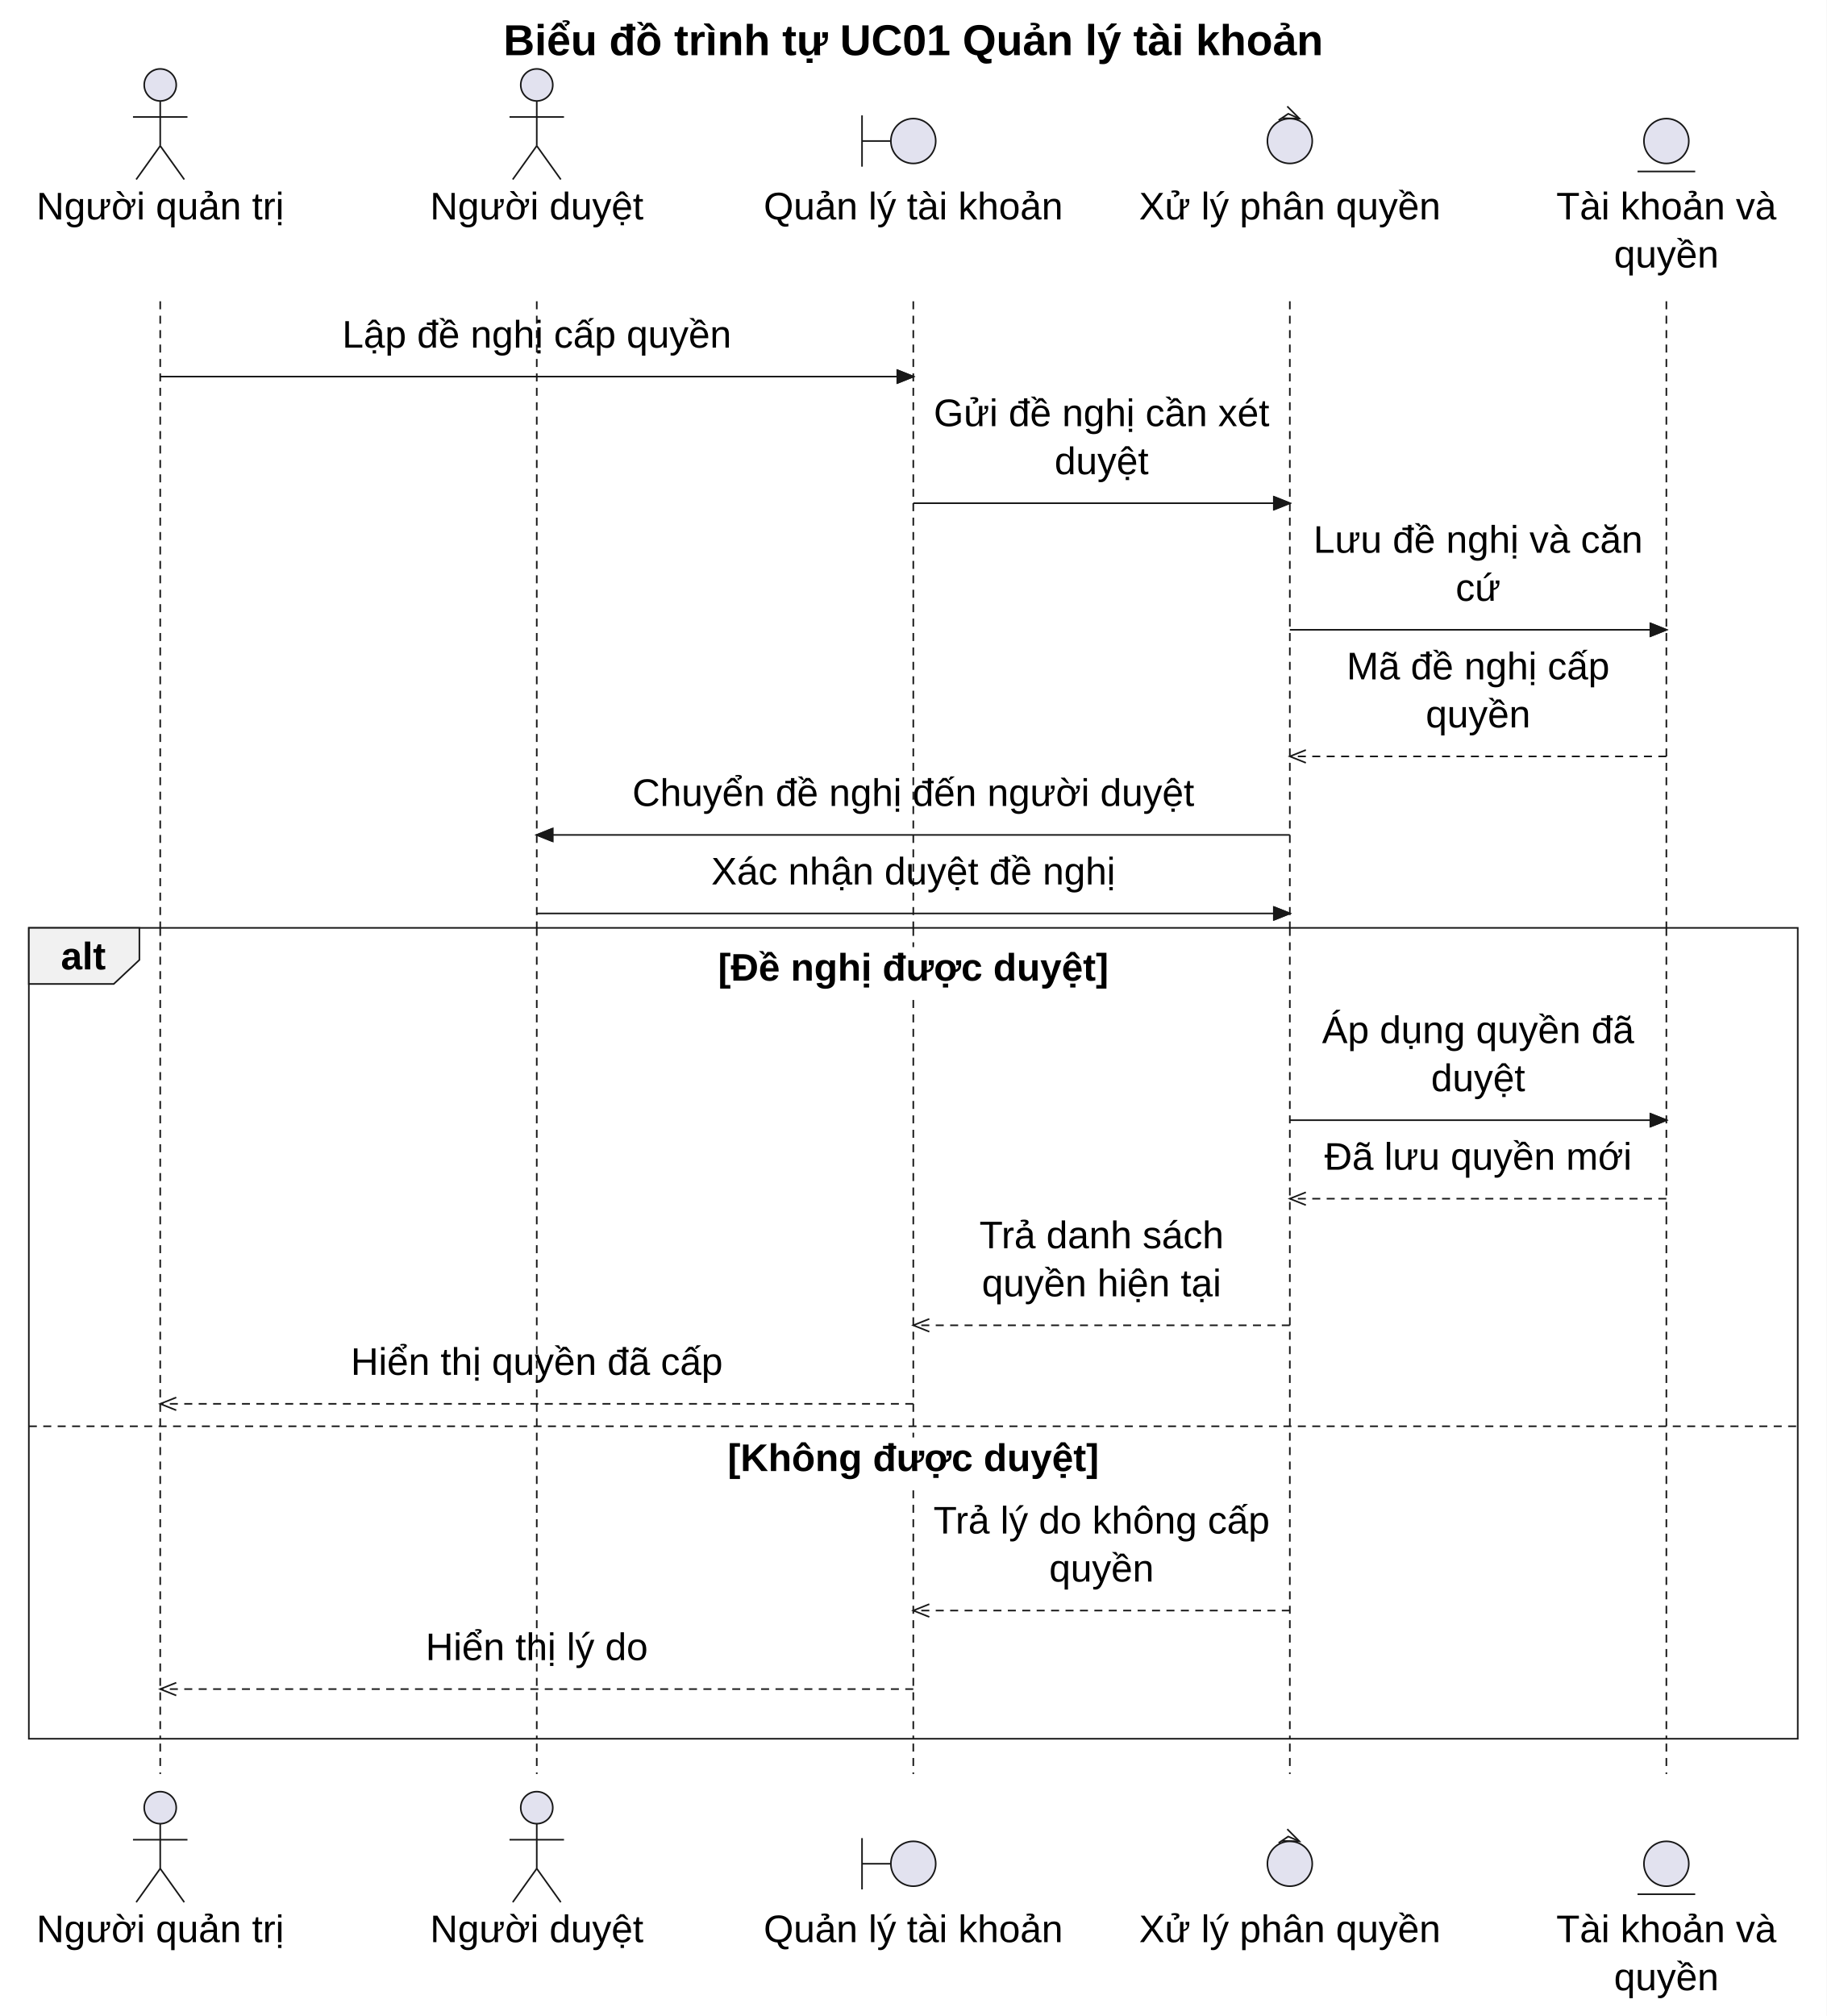
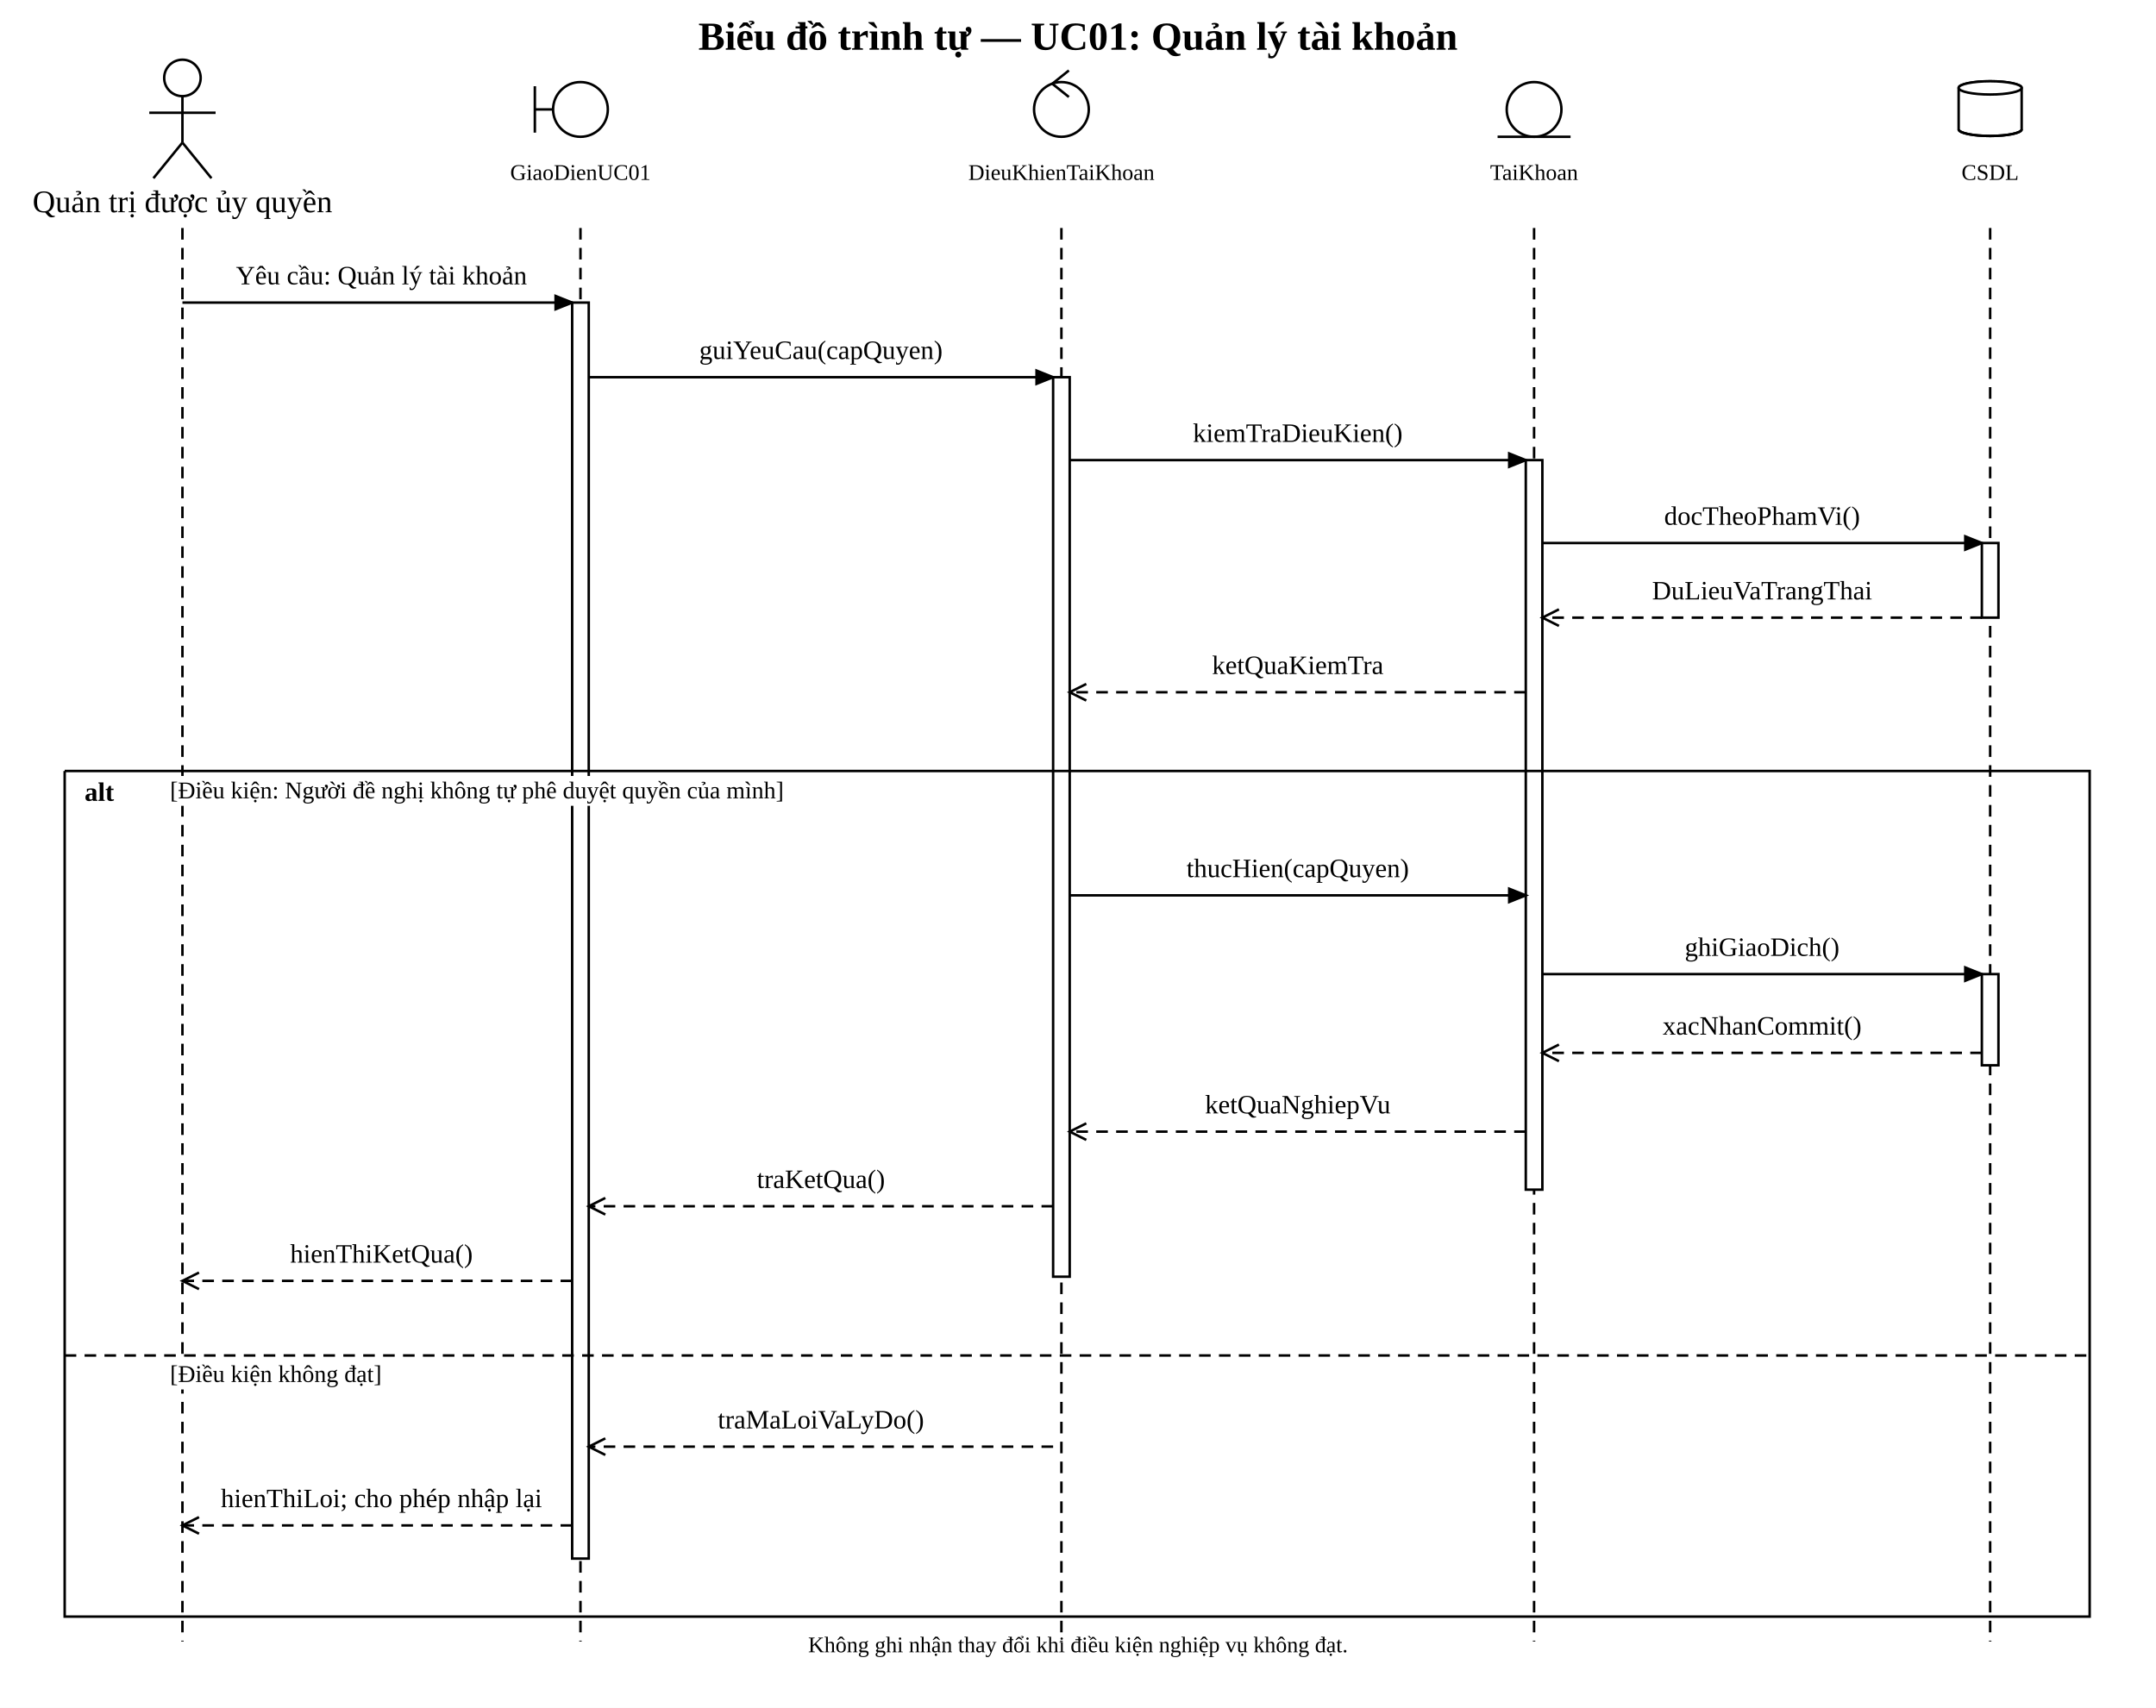
- <svg xmlns="http://www.w3.org/2000/svg" width="3420" height="3774" viewBox="0 0 1140 1258">
-   <rect width="1140" height="1258" fill="white" />
-   <text x="570.0" y="34.41" font-family="Arial" font-size="27" font-weight="bold" text-anchor="middle">Biểu đồ trình tự UC01 Quản lý tài khoản</text>
-   <circle cx="100.0" cy="53" r="10" fill="#E2E2EF" stroke="#181818" />
-   <polyline points="100.0,63 100.0,91" fill="none" stroke="#181818" stroke-width="1" />
-   <polyline points="83.0,73 117.0,73" fill="none" stroke="#181818" stroke-width="1" />
-   <polyline points="100.0,91 85.0,112" fill="none" stroke="#181818" stroke-width="1" />
-   <polyline points="100.0,91 115.0,112" fill="none" stroke="#181818" stroke-width="1" />
-   <text x="100.0" y="136.92" font-family="Arial" font-size="24" font-weight="normal" text-anchor="middle">Người quản trị</text>
-   <circle cx="335.0" cy="53" r="10" fill="#E2E2EF" stroke="#181818" />
-   <polyline points="335.0,63 335.0,91" fill="none" stroke="#181818" stroke-width="1" />
-   <polyline points="318.0,73 352.0,73" fill="none" stroke="#181818" stroke-width="1" />
-   <polyline points="335.0,91 320.0,112" fill="none" stroke="#181818" stroke-width="1" />
-   <polyline points="335.0,91 350.0,112" fill="none" stroke="#181818" stroke-width="1" />
-   <text x="335.0" y="136.92" font-family="Arial" font-size="24" font-weight="normal" text-anchor="middle">Người duyệt</text>
-   <circle cx="570.0" cy="88" r="14" fill="#E2E2EF" stroke="#181818" />
-   <polyline points="538.0,72 538.0,104" fill="none" stroke="#181818" stroke-width="1" />
-   <polyline points="538.0,88 556.0,88" fill="none" stroke="#181818" stroke-width="1" />
-   <text x="570.0" y="136.92" font-family="Arial" font-size="24" font-weight="normal" text-anchor="middle">Quản lý tài khoản</text>
-   <circle cx="805.0" cy="88" r="14" fill="#E2E2EF" stroke="#181818" />
-   <polyline points="798.0,75 804.0,71 811.0,74" fill="none" stroke="#181818" stroke-width="1" />
-   <polyline points="803.384,66.384 811.0,74 800.233,73.737" fill="none" stroke="#181818" stroke-width="1" />
-   <text x="805.0" y="136.92" font-family="Arial" font-size="24" font-weight="normal" text-anchor="middle">Xử lý phân quyền</text>
-   <circle cx="1040.0" cy="88" r="14" fill="#E2E2EF" stroke="#181818" />
-   <polyline points="1022.0,107 1058.0,107" fill="none" stroke="#181818" stroke-width="1" />
-   <text x="1040.0" y="136.92" font-family="Arial" font-size="24" font-weight="normal" text-anchor="middle">Tài khoản và</text>
-   <text x="1040.0" y="166.92" font-family="Arial" font-size="24" font-weight="normal" text-anchor="middle">quyền</text>
-   <polyline points="100.0,188 100.0,1107.0" fill="none" stroke="#181818" stroke-width="1" stroke-dasharray="5 4" />
-   <polyline points="335.0,188 335.0,1107.0" fill="none" stroke="#181818" stroke-width="1" stroke-dasharray="5 4" />
-   <polyline points="570.0,188 570.0,1107.0" fill="none" stroke="#181818" stroke-width="1" stroke-dasharray="5 4" />
-   <polyline points="805.0,188 805.0,1107.0" fill="none" stroke="#181818" stroke-width="1" stroke-dasharray="5 4" />
-   <polyline points="1040.0,188 1040.0,1107.0" fill="none" stroke="#181818" stroke-width="1" stroke-dasharray="5 4" />
-   <rect x="18" y="579.0" width="1104" height="506.0" rx="0" fill="white" stroke="#181818" />
-   <polyline points="100.0,579.0 100.0,1085.0" fill="none" stroke="#181818" stroke-width="1" stroke-dasharray="5 4" />
-   <polyline points="335.0,579.0 335.0,1085.0" fill="none" stroke="#181818" stroke-width="1" stroke-dasharray="5 4" />
-   <polyline points="570.0,579.0 570.0,1085.0" fill="none" stroke="#181818" stroke-width="1" stroke-dasharray="5 4" />
-   <polyline points="805.0,579.0 805.0,1085.0" fill="none" stroke="#181818" stroke-width="1" stroke-dasharray="5 4" />
-   <polyline points="1040.0,579.0 1040.0,1085.0" fill="none" stroke="#181818" stroke-width="1" stroke-dasharray="5 4" />
-   <polygon points="18,579.0 87,579.0 87,599.0 71,614.0 18,614.0" fill="#F1F1F1" stroke="#181818" />
-   <text x="52" y="604.92" font-family="Arial" font-size="24" font-weight="bold" text-anchor="middle">alt</text>
-   <polyline points="18,890.0 1122,890.0" fill="none" stroke="#181818" stroke-width="1" stroke-dasharray="5 4" />
-   <polyline points="100.0,235.0 570.0,235.0" fill="none" stroke="#181818" stroke-width="1" />
-   <polyline points="560.0,231.0 570.0,235.0 560.0,239.0" fill="none" stroke="#181818" stroke-width="1" />
-   <polygon points="570.0,235.0 560.0,231.0 560.0,239.0" fill="#181818" stroke="#181818" />
-   <text x="335.0" y="216.92" font-family="Arial" font-size="24" font-weight="normal" text-anchor="middle">Lập đề nghị cấp quyền</text>
-   <polyline points="570.0,314.0 805.0,314.0" fill="none" stroke="#181818" stroke-width="1" />
-   <polyline points="795.0,310.0 805.0,314.0 795.0,318.0" fill="none" stroke="#181818" stroke-width="1" />
-   <polygon points="805.0,314.0 795.0,310.0 795.0,318.0" fill="#181818" stroke="#181818" />
-   <text x="687.5" y="265.92" font-family="Arial" font-size="24" font-weight="normal" text-anchor="middle">Gửi đề nghị cần xét</text>
-   <text x="687.5" y="295.92" font-family="Arial" font-size="24" font-weight="normal" text-anchor="middle">duyệt</text>
-   <polyline points="805.0,393.0 1040.0,393.0" fill="none" stroke="#181818" stroke-width="1" />
-   <polyline points="1030.0,389.0 1040.0,393.0 1030.0,397.0" fill="none" stroke="#181818" stroke-width="1" />
-   <polygon points="1040.0,393.0 1030.0,389.0 1030.0,397.0" fill="#181818" stroke="#181818" />
-   <text x="922.5" y="344.92" font-family="Arial" font-size="24" font-weight="normal" text-anchor="middle">Lưu đề nghị và căn</text>
-   <text x="922.5" y="374.92" font-family="Arial" font-size="24" font-weight="normal" text-anchor="middle">cứ</text>
-   <polyline points="1040.0,472.0 805.0,472.0" fill="none" stroke="#181818" stroke-width="1" stroke-dasharray="5 4" />
-   <polyline points="815.0,476.0 805.0,472.0 815.0,468.0" fill="none" stroke="#181818" stroke-width="1" />
-   <text x="922.5" y="423.92" font-family="Arial" font-size="24" font-weight="normal" text-anchor="middle">Mã đề nghị cấp</text>
-   <text x="922.5" y="453.92" font-family="Arial" font-size="24" font-weight="normal" text-anchor="middle">quyền</text>
-   <polyline points="805.0,521.0 335.0,521.0" fill="none" stroke="#181818" stroke-width="1" />
-   <polyline points="345.0,525.0 335.0,521.0 345.0,517.0" fill="none" stroke="#181818" stroke-width="1" />
-   <polygon points="335.0,521.0 345.0,517.0 345.0,525.0" fill="#181818" stroke="#181818" />
-   <text x="570.0" y="502.92" font-family="Arial" font-size="24" font-weight="normal" text-anchor="middle">Chuyển đề nghị đến người duyệt</text>
-   <polyline points="335.0,570.0 805.0,570.0" fill="none" stroke="#181818" stroke-width="1" />
-   <polyline points="795.0,566.0 805.0,570.0 795.0,574.0" fill="none" stroke="#181818" stroke-width="1" />
-   <polygon points="805.0,570.0 795.0,566.0 795.0,574.0" fill="#181818" stroke="#181818" />
-   <text x="570.0" y="551.92" font-family="Arial" font-size="24" font-weight="normal" text-anchor="middle">Xác nhận duyệt đề nghị</text>
-   <rect x="445.167" y="591.0" width="249.667" height="31.0" fill="white" />
-   <text x="570.0" y="611.92" font-family="Arial" font-size="24" font-weight="bold" text-anchor="middle">[Đề nghị được duyệt]</text>
-   <polyline points="805.0,699.0 1040.0,699.0" fill="none" stroke="#181818" stroke-width="1" />
-   <polyline points="1030.0,695.0 1040.0,699.0 1030.0,703.0" fill="none" stroke="#181818" stroke-width="1" />
-   <polygon points="1040.0,699.0 1030.0,695.0 1030.0,703.0" fill="#181818" stroke="#181818" />
-   <text x="922.5" y="650.92" font-family="Arial" font-size="24" font-weight="normal" text-anchor="middle">Áp dụng quyền đã</text>
-   <text x="922.5" y="680.92" font-family="Arial" font-size="24" font-weight="normal" text-anchor="middle">duyệt</text>
-   <polyline points="1040.0,748.0 805.0,748.0" fill="none" stroke="#181818" stroke-width="1" stroke-dasharray="5 4" />
-   <polyline points="815.0,752.0 805.0,748.0 815.0,744.0" fill="none" stroke="#181818" stroke-width="1" />
-   <text x="922.5" y="729.92" font-family="Arial" font-size="24" font-weight="normal" text-anchor="middle">Đã lưu quyền mới</text>
-   <polyline points="805.0,827.0 570.0,827.0" fill="none" stroke="#181818" stroke-width="1" stroke-dasharray="5 4" />
-   <polyline points="580.0,831.0 570.0,827.0 580.0,823.0" fill="none" stroke="#181818" stroke-width="1" />
-   <text x="687.5" y="778.92" font-family="Arial" font-size="24" font-weight="normal" text-anchor="middle">Trả danh sách</text>
-   <text x="687.5" y="808.92" font-family="Arial" font-size="24" font-weight="normal" text-anchor="middle">quyền hiện tại</text>
-   <polyline points="570.0,876.0 100.0,876.0" fill="none" stroke="#181818" stroke-width="1" stroke-dasharray="5 4" />
-   <polyline points="110.0,880.0 100.0,876.0 110.0,872.0" fill="none" stroke="#181818" stroke-width="1" />
-   <text x="335.0" y="857.92" font-family="Arial" font-size="24" font-weight="normal" text-anchor="middle">Hiển thị quyền đã cấp</text>
-   <rect x="451.167" y="897.0" width="237.667" height="31.0" fill="white" />
-   <text x="570.0" y="917.92" font-family="Arial" font-size="24" font-weight="bold" text-anchor="middle">[Không được duyệt]</text>
-   <polyline points="805.0,1005.0 570.0,1005.0" fill="none" stroke="#181818" stroke-width="1" stroke-dasharray="5 4" />
-   <polyline points="580.0,1009.0 570.0,1005.0 580.0,1001.0" fill="none" stroke="#181818" stroke-width="1" />
-   <text x="687.5" y="956.92" font-family="Arial" font-size="24" font-weight="normal" text-anchor="middle">Trả lý do không cấp</text>
-   <text x="687.5" y="986.92" font-family="Arial" font-size="24" font-weight="normal" text-anchor="middle">quyền</text>
-   <polyline points="570.0,1054.0 100.0,1054.0" fill="none" stroke="#181818" stroke-width="1" stroke-dasharray="5 4" />
-   <polyline points="110.0,1058.0 100.0,1054.0 110.0,1050.0" fill="none" stroke="#181818" stroke-width="1" />
-   <text x="335.0" y="1035.92" font-family="Arial" font-size="24" font-weight="normal" text-anchor="middle">Hiển thị lý do</text>
-   <circle cx="100.0" cy="1128.0" r="10" fill="#E2E2EF" stroke="#181818" />
-   <polyline points="100.0,1138.0 100.0,1166.0" fill="none" stroke="#181818" stroke-width="1" />
-   <polyline points="83.0,1148.0 117.0,1148.0" fill="none" stroke="#181818" stroke-width="1" />
-   <polyline points="100.0,1166.0 85.0,1187.0" fill="none" stroke="#181818" stroke-width="1" />
-   <polyline points="100.0,1166.0 115.0,1187.0" fill="none" stroke="#181818" stroke-width="1" />
-   <text x="100.0" y="1211.92" font-family="Arial" font-size="24" font-weight="normal" text-anchor="middle">Người quản trị</text>
-   <circle cx="335.0" cy="1128.0" r="10" fill="#E2E2EF" stroke="#181818" />
-   <polyline points="335.0,1138.0 335.0,1166.0" fill="none" stroke="#181818" stroke-width="1" />
-   <polyline points="318.0,1148.0 352.0,1148.0" fill="none" stroke="#181818" stroke-width="1" />
-   <polyline points="335.0,1166.0 320.0,1187.0" fill="none" stroke="#181818" stroke-width="1" />
-   <polyline points="335.0,1166.0 350.0,1187.0" fill="none" stroke="#181818" stroke-width="1" />
-   <text x="335.0" y="1211.92" font-family="Arial" font-size="24" font-weight="normal" text-anchor="middle">Người duyệt</text>
-   <circle cx="570.0" cy="1163.0" r="14" fill="#E2E2EF" stroke="#181818" />
-   <polyline points="538.0,1147.0 538.0,1179.0" fill="none" stroke="#181818" stroke-width="1" />
-   <polyline points="538.0,1163.0 556.0,1163.0" fill="none" stroke="#181818" stroke-width="1" />
-   <text x="570.0" y="1211.92" font-family="Arial" font-size="24" font-weight="normal" text-anchor="middle">Quản lý tài khoản</text>
-   <circle cx="805.0" cy="1163.0" r="14" fill="#E2E2EF" stroke="#181818" />
-   <polyline points="798.0,1150.0 804.0,1146.0 811.0,1149.0" fill="none" stroke="#181818" stroke-width="1" />
-   <polyline points="803.384,1141.384 811.0,1149.0 800.233,1148.737" fill="none" stroke="#181818" stroke-width="1" />
-   <text x="805.0" y="1211.92" font-family="Arial" font-size="24" font-weight="normal" text-anchor="middle">Xử lý phân quyền</text>
-   <circle cx="1040.0" cy="1163.0" r="14" fill="#E2E2EF" stroke="#181818" />
-   <polyline points="1022.0,1182.0 1058.0,1182.0" fill="none" stroke="#181818" stroke-width="1" />
-   <text x="1040.0" y="1211.92" font-family="Arial" font-size="24" font-weight="normal" text-anchor="middle">Tài khoản và</text>
-   <text x="1040.0" y="1241.92" font-family="Arial" font-size="24" font-weight="normal" text-anchor="middle">quyền</text>
+ <svg xmlns="http://www.w3.org/2000/svg" width="2600" height="2060">
+   <rect width="100%" height="100%" fill="white" />
+   <text x="1300" y="60" font-family="Times New Roman" font-size="48" font-weight="bold" text-anchor="middle">Biểu đồ trình tự — UC01: Quản lý tài khoản</text>
+   <circle cx="220" cy="94" r="22" fill="white" stroke="black" stroke-width="3" />
+   <polyline points="220,116 220,172" fill="none" stroke="black" stroke-width="3" />
+   <polyline points="180,136 260,136" fill="none" stroke="black" stroke-width="3" />
+   <polyline points="220,172 185,215" fill="none" stroke="black" stroke-width="3" />
+   <polyline points="220,172 255,215" fill="none" stroke="black" stroke-width="3" />
+   <text x="220" y="256" font-family="Times New Roman" font-size="38" font-weight="normal" text-anchor="middle">Quản trị được ủy quyền</text>
+   <circle cx="700" cy="132" r="33" fill="white" stroke="black" stroke-width="3" />
+   <polyline points="645,104 645,160" fill="none" stroke="black" stroke-width="3" />
+   <polyline points="645,132 667,132" fill="none" stroke="black" stroke-width="3" />
+   <text x="700" y="217" font-family="Times New Roman" font-size="27" font-weight="normal" text-anchor="middle">GiaoDienUC01</text>
+   <circle cx="1280" cy="132" r="33" fill="white" stroke="black" stroke-width="3" />
+   <polyline points="1289,85 1269,101 1289,117" fill="none" stroke="black" stroke-width="3" />
+   <text x="1280" y="217" font-family="Times New Roman" font-size="27" font-weight="normal" text-anchor="middle">DieuKhienTaiKhoan</text>
+   <circle cx="1850" cy="132" r="33" fill="white" stroke="black" stroke-width="3" />
+   <polyline points="1806,165 1894,165" fill="none" stroke="black" stroke-width="3" />
+   <text x="1850" y="217" font-family="Times New Roman" font-size="27" font-weight="normal" text-anchor="middle">TaiKhoan</text>
+   <path d="M 2362 106 V 156 A 38 8 0 0 0 2438 156 V 106 A 38 8 0 0 0 2362 106 Z" fill="white" stroke="black" stroke-width="3" />
+   <ellipse cx="2400" cy="106" rx="38" ry="8" fill="white" stroke="black" stroke-width="3" />
+   <path d="M 2362 156 A 38 8 0 0 0 2438 156" fill="none" stroke="black" stroke-width="3" />
+   <text x="2400" y="217" font-family="Times New Roman" font-size="27" font-weight="normal" text-anchor="middle">CSDL</text>
+   <polyline points="220,275 220,1980" fill="none" stroke="black" stroke-width="3" stroke-dasharray="14 10" />
+   <polyline points="700,275 700,1980" fill="none" stroke="black" stroke-width="3" stroke-dasharray="14 10" />
+   <polyline points="1280,275 1280,1980" fill="none" stroke="black" stroke-width="3" stroke-dasharray="14 10" />
+   <polyline points="1850,275 1850,1980" fill="none" stroke="black" stroke-width="3" stroke-dasharray="14 10" />
+   <polyline points="2400,275 2400,1980" fill="none" stroke="black" stroke-width="3" stroke-dasharray="14 10" />
+   <rect x="690" y="365" width="20" height="1515" rx="0" fill="white" stroke="black" stroke-width="3" />
+   <rect x="1270" y="455" width="20" height="1085" rx="0" fill="white" stroke="black" stroke-width="3" />
+   <rect x="1840" y="555" width="20" height="880" rx="0" fill="white" stroke="black" stroke-width="3" />
+   <rect x="2390" y="655" width="20" height="90" rx="0" fill="white" stroke="black" stroke-width="3" />
+   <rect x="2390" y="1175" width="20" height="110" rx="0" fill="white" stroke="black" stroke-width="3" />
+   <polyline points="220,365 690,365" fill="none" stroke="black" stroke-width="3" />
+   <polygon points="690,365 670.0,357.0 670.0,373.0" fill="black" stroke="black" stroke-width="3" />
+   <rect x="280.0" y="313" width="360.0" height="39" fill="white" />
+   <text x="460.0" y="343" font-family="Times New Roman" font-size="32" font-weight="normal" text-anchor="middle">Yêu cầu: Quản lý tài khoản</text>
+   <polyline points="710,455 1270,455" fill="none" stroke="black" stroke-width="3" />
+   <polygon points="1270,455 1250.0,447.0 1250.0,463.0" fill="black" stroke="black" stroke-width="3" />
+   <rect x="837.023" y="403" width="305.953" height="39" fill="white" />
+   <text x="990.0" y="433" font-family="Times New Roman" font-size="32" font-weight="normal" text-anchor="middle">guiYeuCau(capQuyen)</text>
+   <polyline points="1290,555 1840,555" fill="none" stroke="black" stroke-width="3" />
+   <polygon points="1840,555 1820.0,547.0 1820.0,563.0" fill="black" stroke="black" stroke-width="3" />
+   <rect x="1432.508" y="503" width="264.984" height="39" fill="white" />
+   <text x="1565.0" y="533" font-family="Times New Roman" font-size="32" font-weight="normal" text-anchor="middle">kiemTraDieuKien()</text>
+   <polyline points="1860,655 2390,655" fill="none" stroke="black" stroke-width="3" />
+   <polygon points="2390,655 2370.0,647.0 2370.0,663.0" fill="black" stroke="black" stroke-width="3" />
+   <rect x="2000.516" y="603" width="248.969" height="39" fill="white" />
+   <text x="2125.0" y="633" font-family="Times New Roman" font-size="32" font-weight="normal" text-anchor="middle">docTheoPhamVi()</text>
+   <polyline points="2390,745 1860,745" fill="none" stroke="black" stroke-width="3" stroke-dasharray="14 10" />
+   <polyline points="1880,735 1860,745 1880,755" fill="none" stroke="black" stroke-width="3" />
+   <rect x="1984.539" y="693" width="280.922" height="39" fill="white" />
+   <text x="2125.0" y="723" font-family="Times New Roman" font-size="32" font-weight="normal" text-anchor="middle">DuLieuVaTrangThai</text>
+   <polyline points="1840,835 1290,835" fill="none" stroke="black" stroke-width="3" stroke-dasharray="14 10" />
+   <polyline points="1310,825 1290,835 1310,845" fill="none" stroke="black" stroke-width="3" />
+   <rect x="1456.008" y="783" width="217.984" height="39" fill="white" />
+   <text x="1565.0" y="813" font-family="Times New Roman" font-size="32" font-weight="normal" text-anchor="middle">ketQuaKiemTra</text>
+   <polyline points="78,930 2520,930 2520,1950 78,1950 78,930" fill="none" stroke="black" stroke-width="3" />
+   <text x="102" y="966" font-family="Times New Roman" font-size="32" font-weight="bold" text-anchor="start">alt</text>
+   <rect x="200" y="936" width="762.0" height="36" fill="white" />
+   <text x="205" y="963" font-family="Times New Roman" font-size="29" font-weight="normal" text-anchor="start">[Điều kiện: Người đề nghị không tự phê duyệt quyền của mình]</text>
+   <polyline points="1290,1080 1840,1080" fill="none" stroke="black" stroke-width="3" />
+   <polygon points="1840,1080 1820.0,1072.0 1820.0,1088.0" fill="black" stroke="black" stroke-width="3" />
+   <rect x="1426.0" y="1028" width="278.0" height="39" fill="white" />
+   <text x="1565.0" y="1058" font-family="Times New Roman" font-size="32" font-weight="normal" text-anchor="middle">thucHien(capQuyen)</text>
+   <polyline points="1860,1175 2390,1175" fill="none" stroke="black" stroke-width="3" />
+   <polygon points="2390,1175 2370.0,1167.0 2370.0,1183.0" fill="black" stroke="black" stroke-width="3" />
+   <rect x="2026.5" y="1123" width="197.0" height="39" fill="white" />
+   <text x="2125.0" y="1153" font-family="Times New Roman" font-size="32" font-weight="normal" text-anchor="middle">ghiGiaoDich()</text>
+   <polyline points="2390,1270 1860,1270" fill="none" stroke="black" stroke-width="3" stroke-dasharray="14 10" />
+   <polyline points="1880,1260 1860,1270 1880,1280" fill="none" stroke="black" stroke-width="3" />
+   <rect x="2000.0" y="1218" width="250.0" height="39" fill="white" />
+   <text x="2125.0" y="1248" font-family="Times New Roman" font-size="32" font-weight="normal" text-anchor="middle">xacNhanCommit()</text>
+   <polyline points="1840,1365 1290,1365" fill="none" stroke="black" stroke-width="3" stroke-dasharray="14 10" />
+   <polyline points="1310,1355 1290,1365 1310,1375" fill="none" stroke="black" stroke-width="3" />
+   <rect x="1447.516" y="1313" width="234.969" height="39" fill="white" />
+   <text x="1565.0" y="1343" font-family="Times New Roman" font-size="32" font-weight="normal" text-anchor="middle">ketQuaNghiepVu</text>
+   <polyline points="1270,1455 710,1455" fill="none" stroke="black" stroke-width="3" stroke-dasharray="14 10" />
+   <polyline points="730,1445 710,1455 730,1465" fill="none" stroke="black" stroke-width="3" />
+   <rect x="907.5" y="1403" width="165.0" height="39" fill="white" />
+   <text x="990.0" y="1433" font-family="Times New Roman" font-size="32" font-weight="normal" text-anchor="middle">traKetQua()</text>
+   <polyline points="690,1545 220,1545" fill="none" stroke="black" stroke-width="3" stroke-dasharray="14 10" />
+   <polyline points="240,1535 220,1545 240,1555" fill="none" stroke="black" stroke-width="3" />
+   <rect x="344.5" y="1493" width="231.0" height="39" fill="white" />
+   <text x="460.0" y="1523" font-family="Times New Roman" font-size="32" font-weight="normal" text-anchor="middle">hienThiKetQua()</text>
+   <polyline points="78,1635 2520,1635" fill="none" stroke="black" stroke-width="3" stroke-dasharray="14 10" />
+   <rect x="200" y="1640" width="270.0" height="36" fill="white" />
+   <text x="205" y="1667" font-family="Times New Roman" font-size="29" font-weight="normal" text-anchor="start">[Điều kiện không đạt]</text>
+   <polyline points="1270,1745 710,1745" fill="none" stroke="black" stroke-width="3" stroke-dasharray="14 10" />
+   <polyline points="730,1735 710,1745 730,1755" fill="none" stroke="black" stroke-width="3" />
+   <rect x="857.547" y="1693" width="264.906" height="39" fill="white" />
+   <text x="990.0" y="1723" font-family="Times New Roman" font-size="32" font-weight="normal" text-anchor="middle">traMaLoiVaLyDo()</text>
+   <polyline points="690,1840 220,1840" fill="none" stroke="black" stroke-width="3" stroke-dasharray="14 10" />
+   <polyline points="240,1830 220,1840 240,1850" fill="none" stroke="black" stroke-width="3" />
+   <rect x="261.0" y="1788" width="398.0" height="39" fill="white" />
+   <text x="460.0" y="1818" font-family="Times New Roman" font-size="32" font-weight="normal" text-anchor="middle">hienThiLoi; cho phép nhập lại</text>
+   <text x="1300" y="1993" font-family="Times New Roman" font-size="27" font-weight="normal" text-anchor="middle">Không ghi nhận thay đổi khi điều kiện nghiệp vụ không đạt.</text>
</svg>
